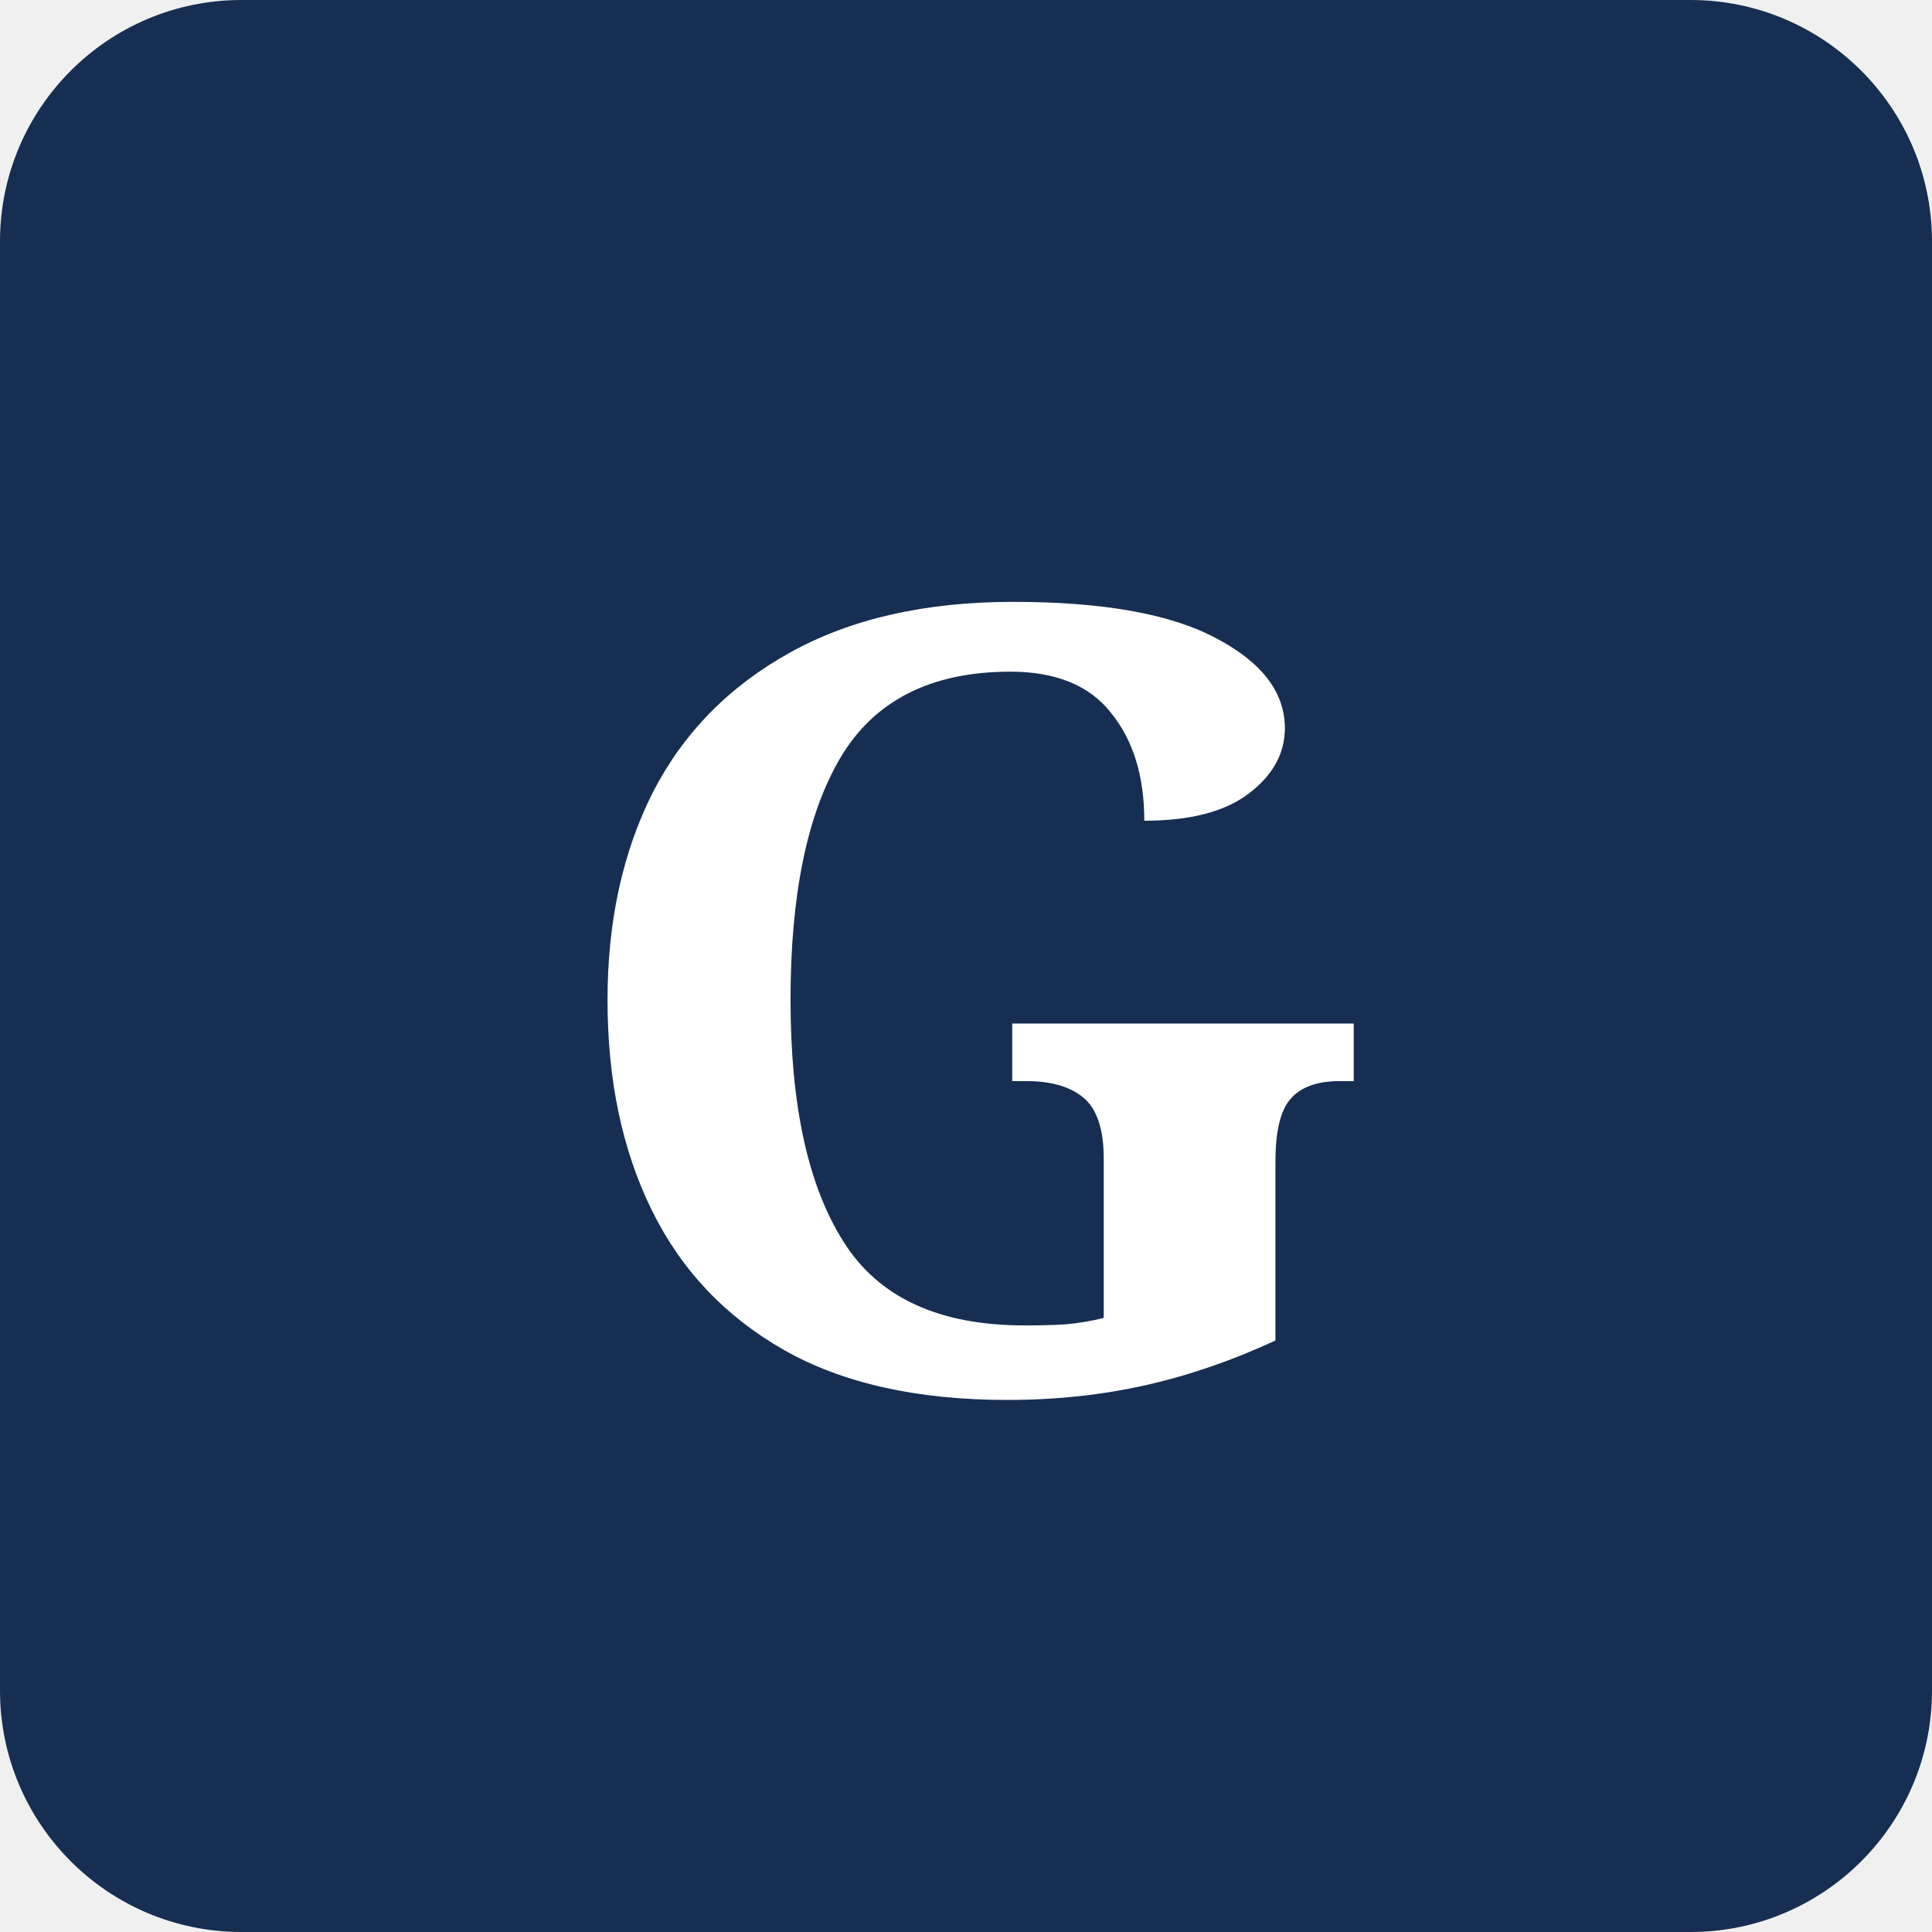
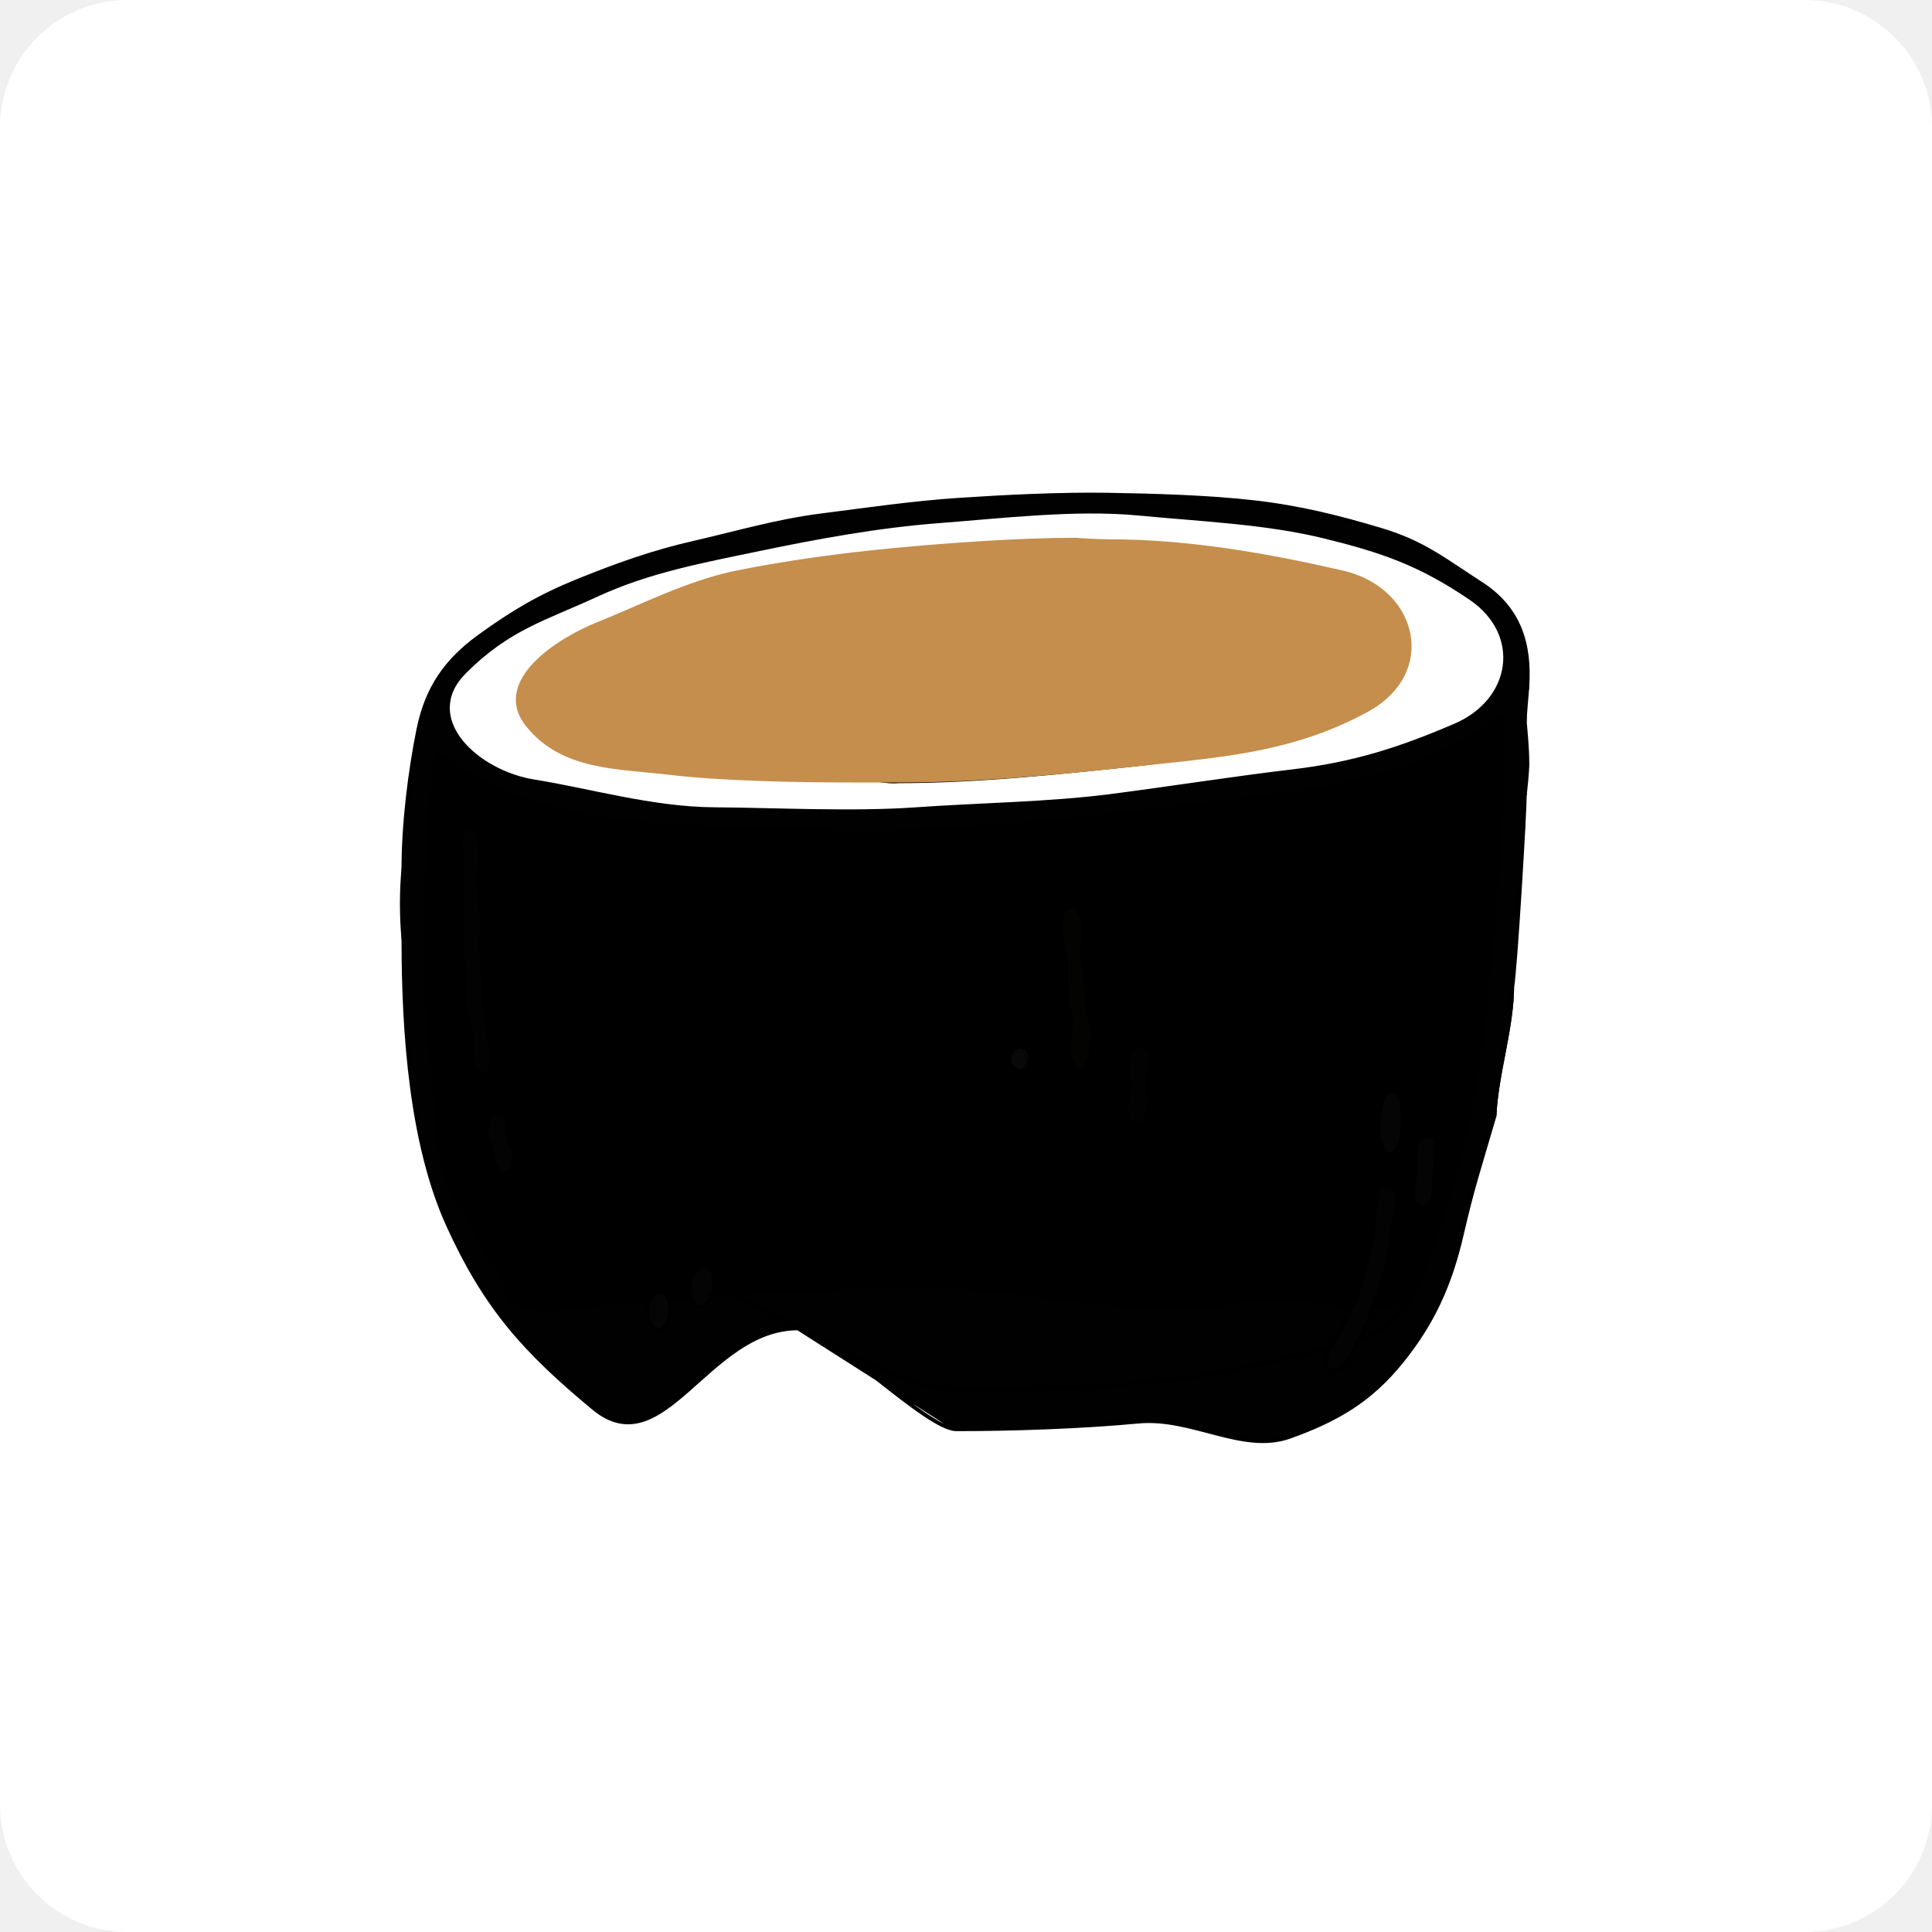
- <svg xmlns="http://www.w3.org/2000/svg" viewBox="0 0 32 32">
-   <rect width="32" height="32" rx="4" fill="#162E51" />
-   <text x="16" y="23" font-size="18" font-weight="bold" text-anchor="middle" fill="#FFFFFF" font-family="Georgia,serif">G</text>
+ <svg xmlns="http://www.w3.org/2000/svg" width="500" height="500" viewBox="0 0 500 500" fill="none">
+   <rect width="500" height="500" rx="33" fill="white" />
+   <path d="M212 342.241C188.595 342.241 160.606 346.307 142.521 331.34C124.442 316.366 125.566 338.191 115.978 317.126C106.396 296.054 104.416 267.244 104.416 243.067C104.416 236.969 104.416 230.865 104.416 224.767C104.416 213.126 106.102 199.518 108.292 188.773C110.475 178.028 115.436 170.95 124.076 164.688C132.717 158.433 139.691 154.303 149.566 150.309C159.436 146.309 168.847 142.917 179.592 140.466C190.344 138.022 200.958 134.865 212.403 133.407C223.847 131.95 236.246 130.133 248.207 129.342C260.168 128.551 274.488 127.832 286.769 128.035C299.05 128.237 312.913 128.642 324.677 129.995C336.442 131.348 346.468 133.865 357.403 137.139C368.344 140.414 373.586 144.78 383.338 151.074C393.096 157.368 396.024 166.518 395.266 177.708C394.795 180.329 394.338 183.741 394.612 186.858C394.906 190.231 395.266 193.721 395.266 197.316C395.037 199.708 394.612 202.93 394.612 205.812C394.612 210.25 394.789 214.656 393.958 218.884M281.527 345.902C295.494 344.569 310.508 343.091 322.704 338.712C334.893 334.327 343.481 329.346 351.625 319.268C359.769 309.19 375.318 332.368 378.285 319.551M386.769 288.819C387.24 277.812 391.423 265.799 391.344 254.832M294.612 133.917C310.076 135.414 327.364 136.12 342.338 139.786C357.318 143.453 367.017 146.767 380.07 155.649C393.115 164.538 390.527 180.669 376.259 186.806C361.998 192.95 350.142 196.754 334.468 198.61C318.795 200.459 303.2 202.963 287.279 205.015C271.357 207.067 253.39 207.263 237.096 208.427C220.802 209.59 200.697 208.538 184.808 208.427C168.919 208.316 152.56 203.512 138.39 201.25C124.213 198.995 109.658 185.852 120.919 174.603C132.174 163.355 141.357 161.093 154.795 154.884C168.226 148.675 181.86 146.192 196.619 143.113C211.383 140.035 227.338 137.08 242.991 135.891C258.651 134.708 278.37 132.348 294.612 133.917ZM210.298 214.963C213.396 214.963 216.841 215.361 219.449 215.616C249.22 215.616 282.86 211.675 311.39 208.211C339.919 204.747 365.664 202.734 388.73 185.551C389.468 210.113 386.364 238.675 384.161 262.028C381.952 285.375 376.351 307.361 368.612 328.178C360.88 348.995 337.566 328.882 315.736 334.359C293.906 339.837 264.56 341.098 241.233 341.556C217.906 342.013 186.723 344.333 165.841 336.778C144.952 329.229 134.004 317.614 120.919 300C107.828 282.392 114.266 295.152 111.651 272.433C109.043 249.708 110.338 217.884 112.913 194.701C139.762 216.126 176.619 213.812 210.298 214.963Z" stroke="#010101" stroke-width="0.3" />
+   <path d="M294.612 133.917C278.37 132.348 258.651 134.708 242.991 135.891C227.337 137.08 211.383 140.035 196.618 143.113C181.86 146.191 168.226 148.675 154.795 154.884C141.357 161.093 132.174 163.355 120.919 174.603C109.658 185.851 124.213 198.995 138.39 201.25C152.56 203.512 168.919 208.316 184.808 208.427C200.697 208.538 220.801 209.59 237.095 208.427C253.39 207.263 271.357 207.067 287.278 205.015C303.2 202.963 318.795 200.459 334.468 198.61C350.141 196.753 361.997 192.95 376.259 186.806C390.527 180.668 393.115 164.538 380.069 155.649C367.017 146.767 357.318 143.453 342.337 139.786C327.363 136.119 310.076 135.414 294.612 133.917ZM282.847 141.76C302.932 141.76 323.409 145.44 342.109 149.819C360.808 154.198 368.082 177.982 350.363 187.708C332.645 197.44 316.043 199.08 295.919 201.237C275.795 203.387 253.403 205.812 232.52 205.812C228.409 206.211 223.52 206.204 219.448 205.812C205.566 205.812 186.265 205.453 173.043 203.851C159.821 202.25 145.893 202.799 136.932 191.597C127.978 180.394 144.612 169.577 154.886 165.433C165.167 161.296 177.684 154.753 190.043 152.224C202.403 149.695 216.226 145.087 229.952 143.767C243.684 142.453 261.828 141.106 276.311 141.106C278.546 141.106 281.089 141.59 282.847 141.76Z" stroke="#F7F7F7" stroke-width="0.3" />
+   <path d="M219.449 205.812C223.808 205.812 228.161 205.812 232.521 205.812C253.403 205.812 275.795 203.387 295.919 201.237C316.044 199.08 332.645 197.44 350.364 187.708C368.083 177.982 360.808 154.198 342.109 149.819C323.41 145.44 302.933 141.76 282.848 141.76C280.612 141.76 278.07 141.276 276.312 141.106C261.828 141.106 243.684 142.453 229.952 143.767C216.227 145.087 202.403 149.695 190.044 152.224C177.684 154.753 165.168 161.296 154.887 165.433C144.612 169.577 127.978 180.394 136.933 191.597C145.893 202.799 159.821 202.25 173.044 203.852C186.266 205.453 205.567 205.812 219.449 205.812Z" stroke="black" stroke-width="0.3" />
+   <path d="M282.848 141.76C281.09 141.59 278.548 141.106 276.312 141.106C278.071 141.276 280.613 141.76 282.848 141.76Z" stroke="#676767" stroke-width="0.3" />
+   <path d="M394.612 186.858C394.632 184.532 395.076 180.532 395.266 177.708C394.795 180.329 394.338 183.741 394.612 186.858Z" stroke="#989797" stroke-width="0.3" />
+   <path d="M394.613 205.812C394.842 203.42 395.267 200.198 395.267 197.315C395.038 199.708 394.613 202.93 394.613 205.812Z" stroke="#808080" stroke-width="0.3" />
+   <path d="M232.521 205.812C228.162 205.812 223.809 205.812 219.449 205.812C223.521 206.205 228.41 206.211 232.521 205.812Z" stroke="#737373" stroke-width="0.3" />
+   <path d="M119.448 215.616C118.906 217.139 119.448 219.871 119.448 221.499C119.448 227.518 119.749 233.087 119.448 239.146C119.147 245.205 120.363 250.009 120.102 256.139C119.84 262.27 122.481 265.224 122.063 271.826C121.644 278.42 127.827 280.832 127.278 273.799C126.723 266.773 125.35 264.178 125.33 258.1C125.311 252.022 123.951 246.669 124.677 241.107C125.402 235.544 122.631 228.937 124.023 224.113C125.415 219.29 122.461 210.028 119.448 215.616Z" stroke="#020202" stroke-width="0.3" />
+   <path d="M219.449 215.616C216.841 215.362 213.397 214.963 210.299 214.963C212.907 215.218 216.351 215.616 219.449 215.616Z" stroke="#616161" stroke-width="0.3" />
+   <path d="M119.45 221.499C119.45 219.871 118.907 217.139 119.45 215.616C118.332 217.688 119.26 219.525 119.45 221.499Z" stroke="#6F6F6F" stroke-width="0.3" />
+   <path d="M104.417 243.067C104.417 236.969 104.417 230.865 104.417 224.767C103.861 230.479 103.861 237.309 104.417 243.067Z" stroke="#949494" stroke-width="0.3" />
+   <path d="M278.273 235.224C273.253 233.067 274.305 243.453 275.442 246.551C276.58 249.649 275.161 258.139 276.75 261.583C278.338 265.028 274.717 273.74 278.488 276.185C282.259 278.629 283.429 267.302 282.181 263.995C280.926 260.694 281.358 252.989 280.233 249.603C279.109 246.217 282.384 236.989 278.273 235.224Z" stroke="#030302" stroke-width="0.3" />
+   <path d="M265.201 271.171C261.933 269.681 259.541 275.204 262.802 276.838C266.057 278.472 267.809 272.361 265.201 271.171Z" stroke="#080808" stroke-width="0.3" />
+   <path d="M296.573 271.172C293.076 268.838 290.723 276.348 291.998 279.015C293.272 281.682 289.671 288.381 292.867 290.564C296.056 292.747 298.579 285.505 297.226 282.936C295.873 280.368 299.285 272.982 296.573 271.172Z" stroke="#020203" stroke-width="0.3" />
+   <path d="M360.625 282.283C356.337 281.048 355.102 297.447 359.311 298.617C363.52 299.786 364.546 283.414 360.625 282.283Z" stroke="#050505" stroke-width="0.3" />
+   <path d="M129.253 288.166C126.397 287.721 124.952 293.316 126.651 295.342C128.351 297.362 126.403 301.891 129.906 303.198C133.403 304.499 133.665 298.453 132.083 296.447C130.495 294.44 132.769 288.715 129.253 288.166Z" stroke="#030303" stroke-width="0.3" />
+   <path d="M369.776 294.047C365.548 293.106 366.443 300.871 366.502 303.191C366.561 305.518 363.757 311.838 367.809 312.342C371.861 312.845 370.868 305.518 371.227 303.342C371.587 301.165 373.012 294.766 369.776 294.047Z" stroke="#040404" stroke-width="0.3" />
+   <path d="M359.973 307.119C355.091 305.119 355.895 316.446 355.254 319.394C354.607 322.335 353.156 329.459 352.084 332.563C351.006 335.662 348.522 341.433 347.104 343.923C345.679 346.407 340.77 353.407 344.489 354.596C348.202 355.792 350.646 348.296 352.182 345.733C353.718 343.165 355.816 337.211 356.849 334.06C357.888 330.916 360.15 324.001 359.98 320.851C359.81 317.701 363.692 308.642 359.973 307.119Z" stroke="#030303" stroke-width="0.3" />
+   <path d="M183.502 328.034C179.508 325.309 176.201 335.531 180.182 337.884C184.168 340.237 186.247 329.91 183.502 328.034Z" stroke="#040404" stroke-width="0.3" />
+   <path d="M171.736 334.57C167.605 332.884 165.952 341.851 169.631 343.864C173.305 345.871 174.939 335.884 171.736 334.57Z" stroke="#050505" stroke-width="0.3" />
+   <path d="M294.612 133.917C310.076 135.414 327.364 136.12 342.338 139.786C357.318 143.453 367.017 146.767 380.07 155.649C393.115 164.538 390.527 180.669 376.259 186.806C361.998 192.95 350.142 196.754 334.468 198.61C318.795 200.459 303.2 202.963 287.279 205.015C271.357 207.067 253.39 207.263 237.096 208.427C220.802 209.59 200.697 208.538 184.808 208.427C168.919 208.316 152.56 203.512 138.39 201.25C124.213 198.995 109.658 185.852 120.919 174.603C132.174 163.355 141.357 161.093 154.795 154.884C168.226 148.675 181.86 146.192 196.619 143.113C211.383 140.035 227.338 137.08 242.991 135.891C258.651 134.708 278.37 132.348 294.612 133.917ZM210.298 214.963C213.396 214.963 216.841 215.361 219.449 215.616C249.22 215.616 282.86 211.675 311.39 208.211C339.919 204.747 365.664 202.734 388.73 185.551C389.468 210.113 386.364 238.675 384.161 262.028C381.952 285.375 376.351 307.361 368.612 328.178C360.88 348.995 348.677 347.327 326.847 352.804C305.017 358.281 275.671 359.542 252.344 360C229.017 360.458 200.382 338.056 179.5 330.5C158.611 322.951 145.115 350.714 132.03 333.1C118.939 315.492 114.266 295.152 111.651 272.433C109.043 249.708 110.338 217.884 112.913 194.701C139.762 216.126 176.619 213.812 210.298 214.963Z" fill="#010101" />
+   <path fill-rule="evenodd" clip-rule="evenodd" d="M104.416 224.767V243.067C104.416 267.244 106.396 296.054 115.978 317.126C125.566 338.191 135.553 349.466 153.632 364.44C171.717 379.407 183.095 343.773 206.5 343.773L247.5 369.878C262.186 369.897 280.572 369.231 294.546 367.904C308.513 366.571 321.619 376.191 333.815 371.812C346.004 367.427 354.592 362.446 362.736 352.368C370.88 342.29 375.318 332.368 378.285 319.551C381.259 306.741 382.5 303.5 386.769 288.819C387.231 278.017 391.268 266.246 391.344 255.446C392.174 251.217 394.612 210.25 394.612 205.812C394.612 202.93 395.037 199.708 395.266 197.316C395.266 193.721 394.906 190.231 394.612 186.858C394.338 183.741 394.795 180.329 395.266 177.708C396.024 166.518 393.096 157.368 383.338 151.074C373.586 144.78 368.344 140.414 357.403 137.139C346.468 133.865 336.442 131.348 324.677 129.995C312.913 128.642 299.05 128.237 286.769 128.035C274.488 127.832 260.168 128.551 248.207 129.342C236.246 130.133 223.847 131.95 212.403 133.407C200.958 134.865 190.344 138.022 179.592 140.466C168.847 142.917 159.436 146.309 149.566 150.309C139.691 154.303 132.717 158.433 124.076 164.688C115.436 170.95 110.475 178.028 108.292 188.773C106.102 199.518 104.416 213.126 104.416 224.767ZM342.338 139.786C327.364 136.12 310.076 135.414 294.612 133.917C278.37 132.348 258.651 134.708 242.991 135.891C227.338 137.08 211.383 140.035 196.619 143.113C181.86 146.192 168.226 148.675 154.795 154.884C141.357 161.093 132.174 163.355 120.919 174.603C109.658 185.852 124.213 198.995 138.39 201.25C152.56 203.512 168.919 208.316 184.808 208.427C200.697 208.538 220.802 209.59 237.096 208.427C253.39 207.263 271.357 207.067 287.279 205.015C303.2 202.963 318.795 200.459 334.468 198.61C350.142 196.754 361.998 192.95 376.259 186.806C390.527 180.669 393.115 164.538 380.07 155.649C367.017 146.767 357.318 143.453 342.338 139.786ZM219.449 215.616C216.841 215.361 213.396 214.963 210.298 214.963C176.619 213.812 139.762 216.126 112.913 194.701C110.338 217.884 109.043 249.708 111.651 272.433C114.266 295.152 118.939 315.492 132.03 333.1C145.115 350.714 158.611 322.951 179.5 330.5C200.382 338.056 229.017 360.458 252.344 360C275.671 359.542 305.017 358.281 326.847 352.804C348.677 347.327 360.88 348.995 368.612 328.178C376.351 307.361 381.952 285.375 384.161 262.028C386.364 238.675 389.468 210.113 388.73 185.551C365.664 202.734 339.919 204.747 311.39 208.211C282.86 211.675 249.22 215.616 219.449 215.616Z" fill="#010101" />
+   <path d="M104.416 224.767C104.416 230.865 104.416 236.969 104.416 243.067M104.416 224.767C104.416 213.126 106.102 199.518 108.292 188.773C110.475 178.028 115.436 170.95 124.076 164.688C132.717 158.433 139.691 154.303 149.566 150.309C159.436 146.309 168.847 142.917 179.592 140.466C190.344 138.022 200.958 134.865 212.403 133.407C223.847 131.95 236.246 130.133 248.207 129.342C260.168 128.551 274.488 127.832 286.769 128.035C299.05 128.237 312.913 128.642 324.677 129.995C336.442 131.348 346.468 133.865 357.403 137.139C368.344 140.414 373.586 144.78 383.338 151.074C393.096 157.368 396.024 166.518 395.266 177.708C394.795 180.329 394.338 183.741 394.612 186.858C394.906 190.231 395.266 193.721 395.266 197.316C395.037 199.708 394.612 202.93 394.612 205.812C394.612 210.25 392.174 251.217 391.344 255.446C391.268 266.246 387.231 278.017 386.769 288.819M104.416 224.767V243.067M104.416 243.067C104.416 267.244 106.396 296.054 115.978 317.126C125.566 338.191 135.553 349.466 153.632 364.44C171.717 379.407 183.095 343.773 206.5 343.773M206.5 343.773C214.343 343.773 239.657 369.878 247.5 369.878M206.5 343.773L247.5 369.878M391.344 254.832C391.423 265.799 387.24 277.812 386.769 288.819C382.5 303.5 381.259 306.741 378.285 319.551C375.318 332.368 370.88 342.29 362.736 352.368C354.592 362.446 346.004 367.427 333.815 371.812C321.619 376.191 308.513 366.571 294.546 367.904C280.572 369.231 262.186 369.897 247.5 369.878M294.612 133.917C310.076 135.414 327.364 136.12 342.338 139.786C357.318 143.453 367.017 146.767 380.07 155.649C393.115 164.538 390.527 180.669 376.259 186.806C361.998 192.95 350.142 196.754 334.468 198.61C318.795 200.459 303.2 202.963 287.279 205.015C271.357 207.067 253.39 207.263 237.096 208.427C220.802 209.59 200.697 208.538 184.808 208.427C168.919 208.316 152.56 203.512 138.39 201.25C124.213 198.995 109.658 185.852 120.919 174.603C132.174 163.355 141.357 161.093 154.795 154.884C168.226 148.675 181.86 146.192 196.619 143.113C211.383 140.035 227.338 137.08 242.991 135.891C258.651 134.708 278.37 132.348 294.612 133.917ZM210.298 214.963C213.396 214.963 216.841 215.361 219.449 215.616C249.22 215.616 282.86 211.675 311.39 208.211C339.919 204.747 365.664 202.734 388.73 185.551C389.468 210.113 386.364 238.675 384.161 262.028C381.952 285.375 376.351 307.361 368.612 328.178C360.88 348.995 348.677 347.327 326.847 352.804C305.017 358.281 275.671 359.542 252.344 360C229.017 360.458 200.382 338.056 179.5 330.5C158.611 322.951 145.115 350.714 132.03 333.1C118.939 315.492 114.266 295.152 111.651 272.433C109.043 249.708 110.338 217.884 112.913 194.701C139.762 216.126 176.619 213.812 210.298 214.963Z" stroke="black" />
+   <path d="M294.612 133.917C278.37 132.348 258.651 134.708 242.991 135.891C227.337 137.08 211.383 140.035 196.618 143.113C181.86 146.191 168.226 148.675 154.795 154.884C141.357 161.093 132.174 163.355 120.919 174.603C109.658 185.851 124.213 198.995 138.39 201.25C152.56 203.512 168.919 208.316 184.808 208.427C200.697 208.538 220.801 209.59 237.095 208.427C253.39 207.263 271.357 207.067 287.278 205.015C303.2 202.963 318.795 200.459 334.468 198.61C350.141 196.753 361.997 192.95 376.259 186.806C390.527 180.669 393.115 164.538 380.069 155.649C367.017 146.767 357.318 143.453 342.337 139.786C327.363 136.119 310.076 135.414 294.612 133.917ZM282.847 141.76C302.932 141.76 323.409 145.44 342.109 149.819C360.808 154.198 350.219 169.775 332.5 179.5C314.781 189.232 316.043 196.453 295.919 198.61C275.795 200.76 253.403 203.185 232.52 203.185C228.409 203.584 221.572 201.642 217.5 201.25C203.618 201.25 190.222 195.101 177 193.5C163.778 191.899 162.461 194.203 153.5 183C144.546 171.797 144.612 169.577 154.886 165.433C165.167 161.296 177.684 154.753 190.043 152.224C202.403 149.695 216.226 145.087 229.952 143.767C243.684 142.453 261.828 141.106 276.311 141.106C278.546 141.106 281.089 141.59 282.847 141.76Z" fill="white" stroke="white" />
+   <path d="M220.532 202C224.966 202 229.394 202 233.828 202C255.069 202 277.845 199.564 298.314 197.404C318.783 195.238 335.669 193.59 353.692 183.813C371.714 174.044 366.52 152.567 347.5 148.168C328.48 143.769 307.652 140.072 287.223 140.072C284.949 140.072 280.158 139.844 278.37 139.673C263.638 139.673 245.183 141.025 231.216 142.345C217.255 143.671 203.194 145.628 190.623 148.168C178.052 150.709 165.321 157.282 154.863 161.438C144.413 165.6 127.494 176.466 136.601 187.72C145.716 198.974 159.883 198.422 173.332 200.031C186.78 201.639 206.412 202 220.532 202Z" fill="#C58E4C" stroke="#C58E4C" />
+   <path d="M394.612 186.858C394.632 184.532 395.076 180.532 395.266 177.708C394.795 180.329 394.338 183.741 394.612 186.858Z" fill="#989797" stroke="black" />
+   <path d="M219.449 215.616C216.351 215.616 212.906 215.217 210.298 214.963C176.618 213.812 139.762 216.126 112.913 194.701C110.337 217.884 109.043 249.708 111.651 272.433C114.266 295.152 110.932 301.786 124.024 319.394C137.109 337.008 122 340.5 155 337.5C180.089 335.5 213.173 333.021 236.5 332.564C259.827 332.106 298.673 342.204 320.503 336.727C342.333 331.25 360.88 348.995 368.612 328.178C376.351 307.361 381.952 285.374 384.161 262.028C386.364 238.675 389.468 210.113 388.73 185.551C365.664 202.734 339.919 204.747 311.39 208.211C282.86 211.675 249.22 215.616 219.449 215.616ZM119.449 221.498C119.259 219.525 118.331 217.688 119.449 215.616C122.462 210.028 125.416 219.289 124.024 224.113C122.632 228.936 125.403 235.544 124.677 241.106C123.952 246.668 125.311 252.021 125.331 258.1C125.35 264.178 126.723 266.773 127.279 273.799C127.828 280.832 121.645 278.42 122.063 271.825C122.481 265.224 119.841 262.27 120.102 256.139C120.364 250.008 119.148 245.204 119.449 239.146C119.749 233.087 119.449 227.518 119.449 221.498ZM278.272 235.224C282.383 236.989 279.109 246.217 280.233 249.603C281.357 252.989 280.926 260.695 282.181 263.995C283.429 267.302 282.259 278.629 278.488 276.185C274.717 273.74 278.337 265.028 276.749 261.583C275.161 258.139 276.579 249.649 275.442 246.551C274.305 243.453 273.252 233.067 278.272 235.224ZM265.2 271.172C267.808 272.361 266.056 278.472 262.801 276.838C259.54 275.204 261.932 269.682 265.2 271.172ZM296.573 271.172C299.285 272.982 295.873 280.368 297.226 282.936C298.579 285.505 296.056 292.747 292.867 290.564C289.671 288.381 293.272 281.682 291.998 279.015C290.723 276.348 293.076 268.838 296.573 271.172ZM360.625 282.283C364.547 283.414 363.52 299.786 359.311 298.616C355.102 297.446 356.337 281.048 360.625 282.283ZM129.252 288.165C132.769 288.714 130.494 294.44 132.083 296.446C133.664 298.453 133.403 304.498 129.906 303.198C126.403 301.891 128.35 297.361 126.651 295.342C124.952 293.316 126.396 287.721 129.252 288.165ZM369.775 294.048C373.011 294.766 371.586 301.165 371.226 303.342C370.867 305.518 371.86 312.845 367.808 312.342C363.756 311.838 366.56 305.518 366.501 303.191C366.442 300.871 365.547 293.106 369.775 294.048ZM359.971 307.119C363.69 308.642 359.808 317.701 359.978 320.851C360.148 324.002 357.886 330.917 356.847 334.061C355.815 337.211 353.717 343.165 352.181 345.734C350.645 348.296 348.2 355.793 344.488 354.597C340.769 353.407 345.677 346.407 347.102 343.923C348.52 341.433 351.004 335.662 352.083 332.564C353.154 329.459 354.605 322.335 355.252 319.394C355.893 316.446 355.089 305.119 359.971 307.119ZM183.501 328.034C186.246 329.91 184.167 340.237 180.181 337.884C176.2 335.531 179.507 325.309 183.501 328.034Z" fill="black" stroke="black" />
+   <path d="M394.613 205.812C394.842 203.42 395.267 200.198 395.267 197.315C395.038 199.708 394.613 202.93 394.613 205.812Z" fill="#808080" stroke="black" />
+   <path d="M119.448 215.616C118.906 217.139 119.448 219.871 119.448 221.499C119.448 227.518 119.749 233.087 119.448 239.146C119.147 245.205 120.363 250.009 120.102 256.139C119.84 262.27 122.481 265.224 122.063 271.826C121.644 278.42 127.827 280.832 127.278 273.799C126.723 266.773 125.35 264.178 125.33 258.1C125.311 252.022 123.951 246.669 124.677 241.107C125.402 235.544 122.631 228.937 124.023 224.113C125.415 219.29 122.461 210.028 119.448 215.616Z" fill="#020202" stroke="black" />
+   <path d="M219.449 215.616C216.841 215.362 213.397 214.963 210.299 214.963C212.907 215.218 216.351 215.616 219.449 215.616Z" fill="#616161" stroke="black" />
+   <path d="M119.45 221.499C119.45 219.871 118.907 217.139 119.45 215.616C118.332 217.688 119.26 219.525 119.45 221.499Z" fill="#6F6F6F" stroke="black" />
+   <path d="M104.417 243.067C104.417 236.969 104.417 230.865 104.417 224.767C103.861 230.479 103.861 237.309 104.417 243.067Z" fill="#949494" stroke="black" />
+   <path d="M386.77 288.819C387.24 277.812 391.423 265.799 391.345 254.832" stroke="black" />
+   <path d="M278.273 235.224C273.253 233.067 274.305 243.453 275.442 246.551C276.58 249.649 275.161 258.139 276.75 261.583C278.338 265.028 274.717 273.74 278.488 276.185C282.259 278.629 283.429 267.302 282.181 263.995C280.926 260.694 281.358 252.989 280.233 249.603C279.109 246.217 282.384 236.989 278.273 235.224Z" fill="#030302" stroke="black" />
+   <path d="M265.201 271.171C261.933 269.681 259.541 275.204 262.802 276.838C266.057 278.472 267.809 272.361 265.201 271.171Z" fill="#080808" stroke="black" />
+   <path d="M296.573 271.172C293.076 268.838 290.723 276.348 291.998 279.015C293.272 281.682 289.671 288.381 292.867 290.564C296.056 292.747 298.579 285.505 297.226 282.936C295.873 280.368 299.285 272.982 296.573 271.172Z" fill="#020203" stroke="black" />
+   <path d="M360.625 282.283C356.337 281.048 355.102 297.447 359.311 298.617C363.52 299.786 364.546 283.414 360.625 282.283Z" fill="#050505" stroke="black" />
+   <path d="M129.253 288.166C126.397 287.721 124.952 293.316 126.651 295.342C128.351 297.362 126.403 301.891 129.906 303.198C133.403 304.499 133.665 298.453 132.083 296.447C130.495 294.44 132.769 288.715 129.253 288.166Z" fill="#030303" stroke="black" />
+   <path d="M369.776 294.047C365.548 293.106 366.443 300.871 366.502 303.191C366.561 305.518 363.757 311.838 367.809 312.342C371.861 312.845 370.868 305.518 371.227 303.342C371.587 301.165 373.012 294.766 369.776 294.047Z" fill="#040404" stroke="black" />
+   <path d="M359.973 307.119C355.091 305.119 355.895 316.446 355.254 319.394C354.607 322.335 353.156 329.459 352.084 332.563C351.006 335.662 348.522 341.433 347.104 343.923C345.679 346.407 340.77 353.407 344.489 354.596C348.202 355.792 350.646 348.296 352.182 345.733C353.718 343.165 355.816 337.211 356.849 334.06C357.888 330.916 360.15 324.001 359.98 320.851C359.81 317.701 363.692 308.642 359.973 307.119Z" fill="#030303" stroke="black" />
+   <path d="M183.502 328.034C179.508 325.309 176.201 335.531 180.182 337.884C184.168 340.237 186.247 329.91 183.502 328.034Z" fill="#040404" stroke="black" />
+   <path d="M171.736 334.57C167.605 332.884 165.952 341.851 169.631 343.864C173.305 345.871 174.939 335.884 171.736 334.57Z" fill="#050505" stroke="black" />
</svg>
